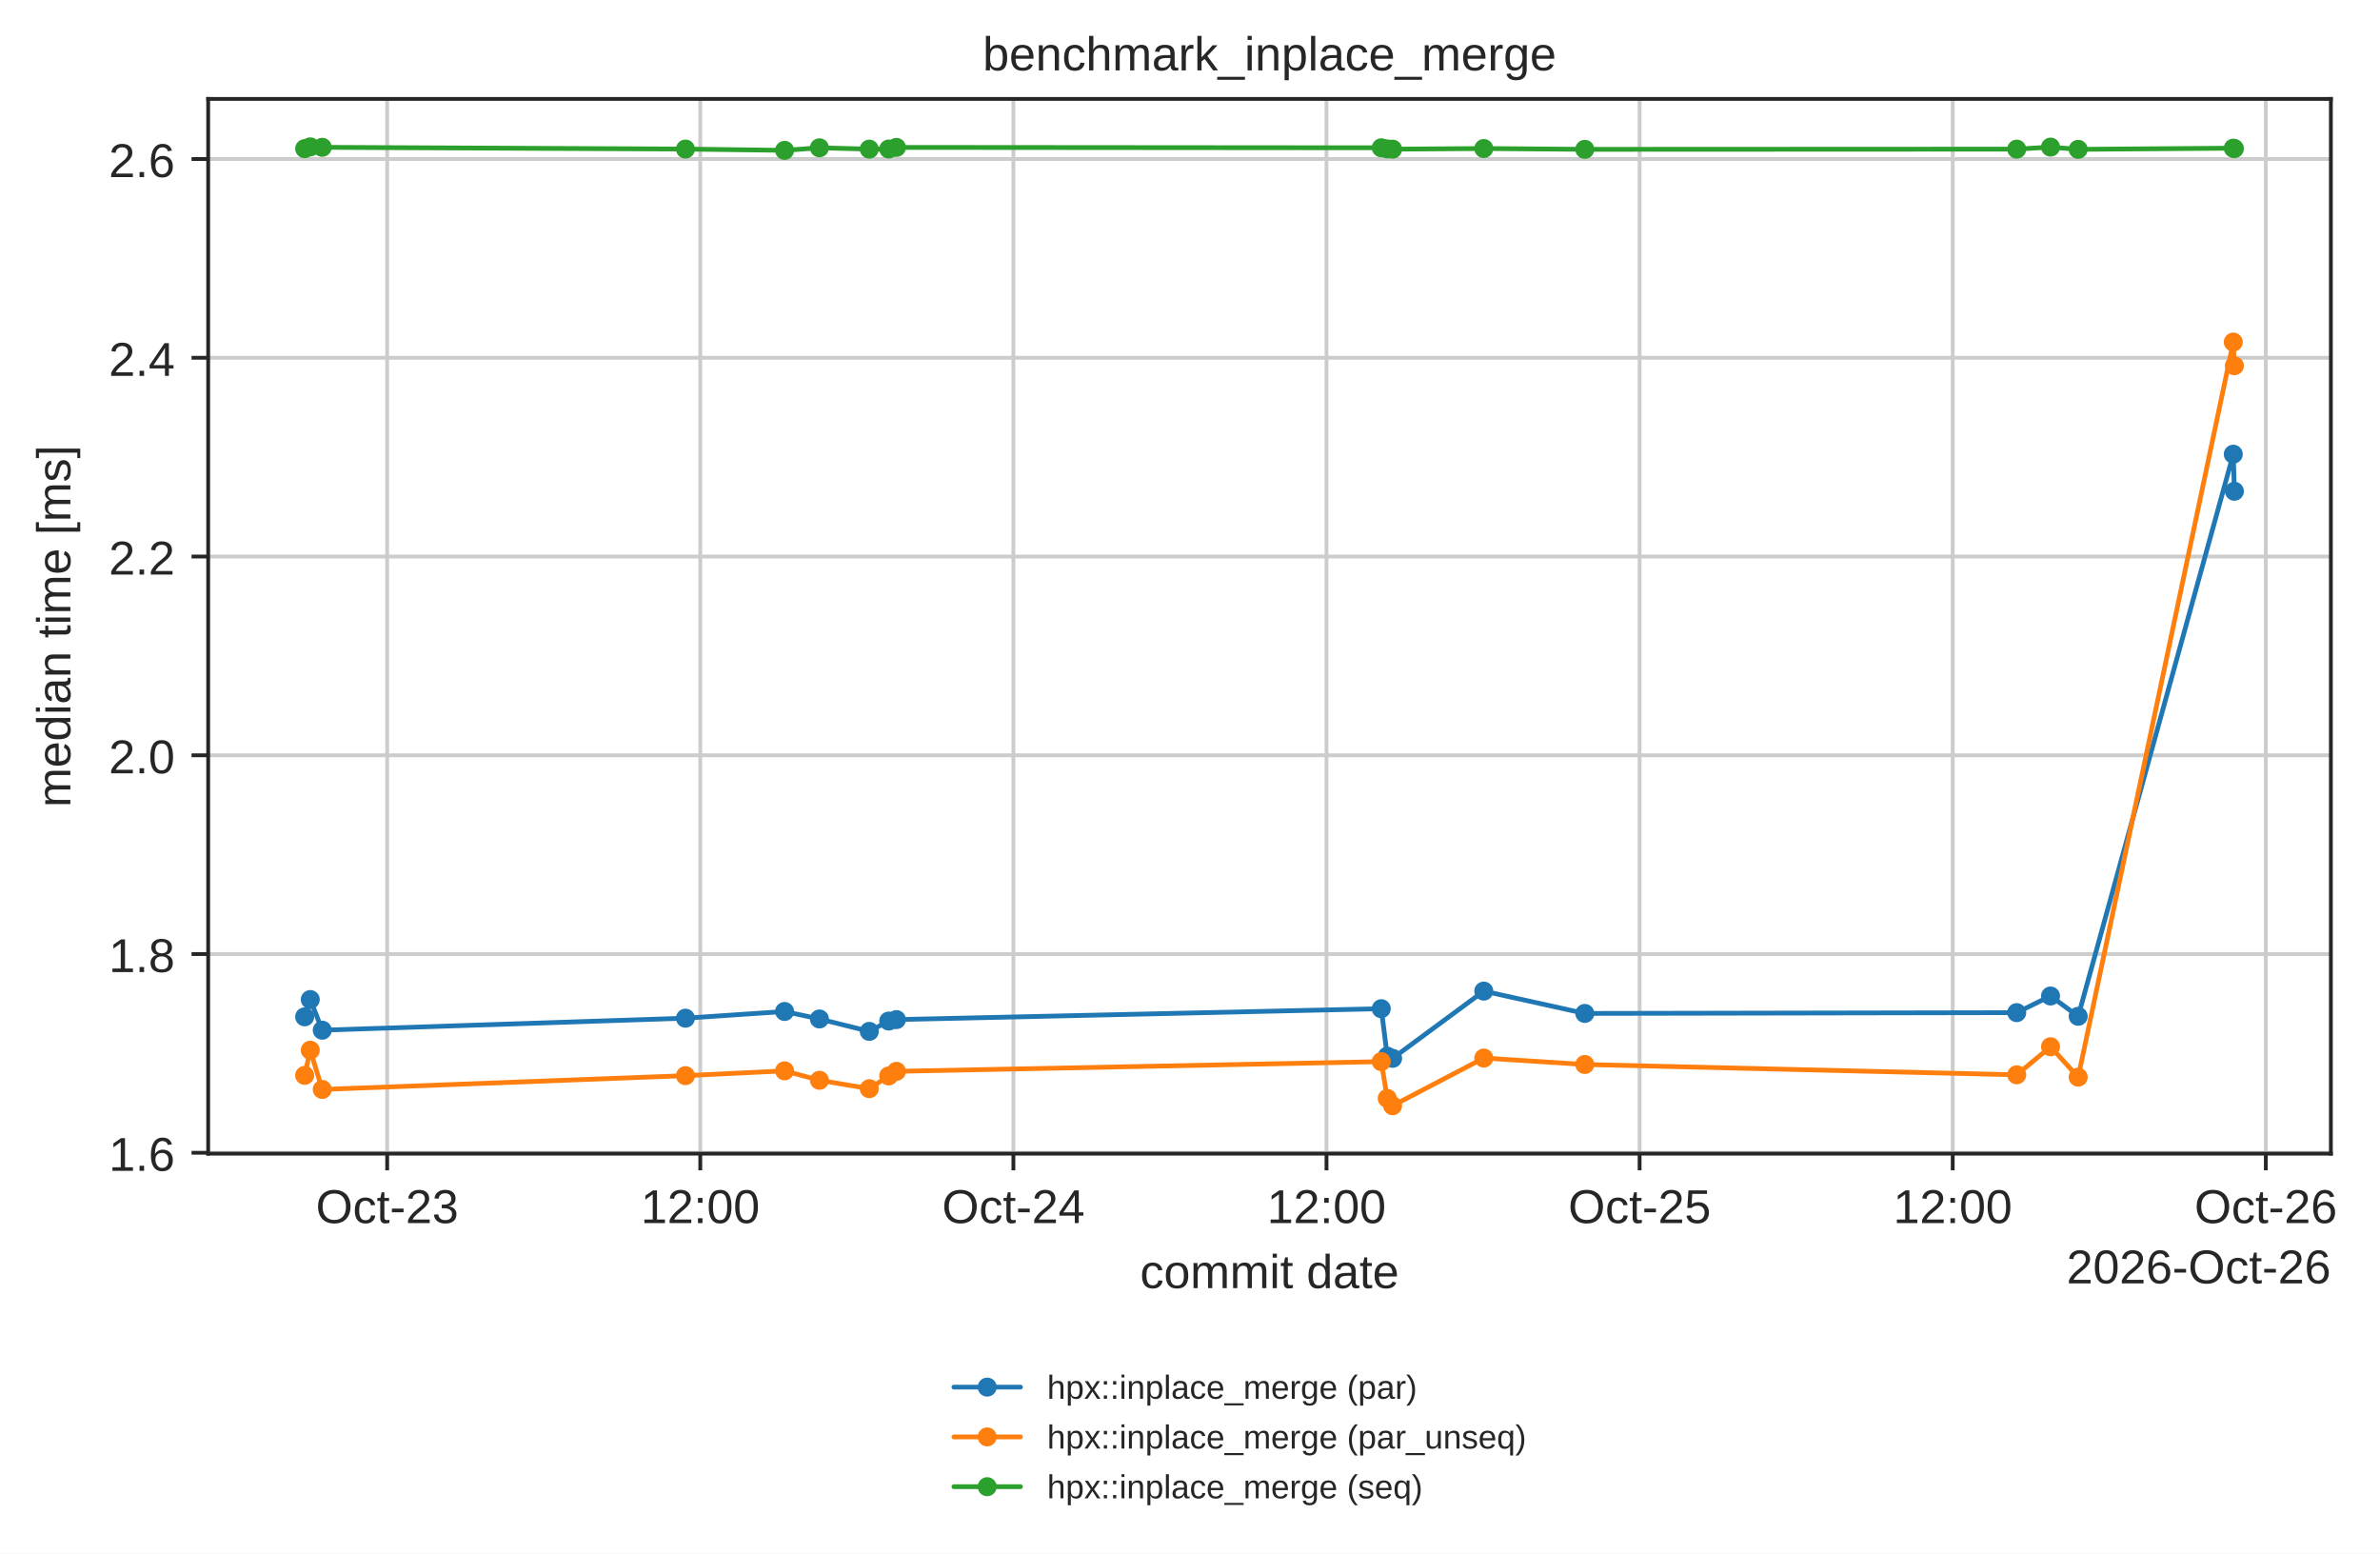
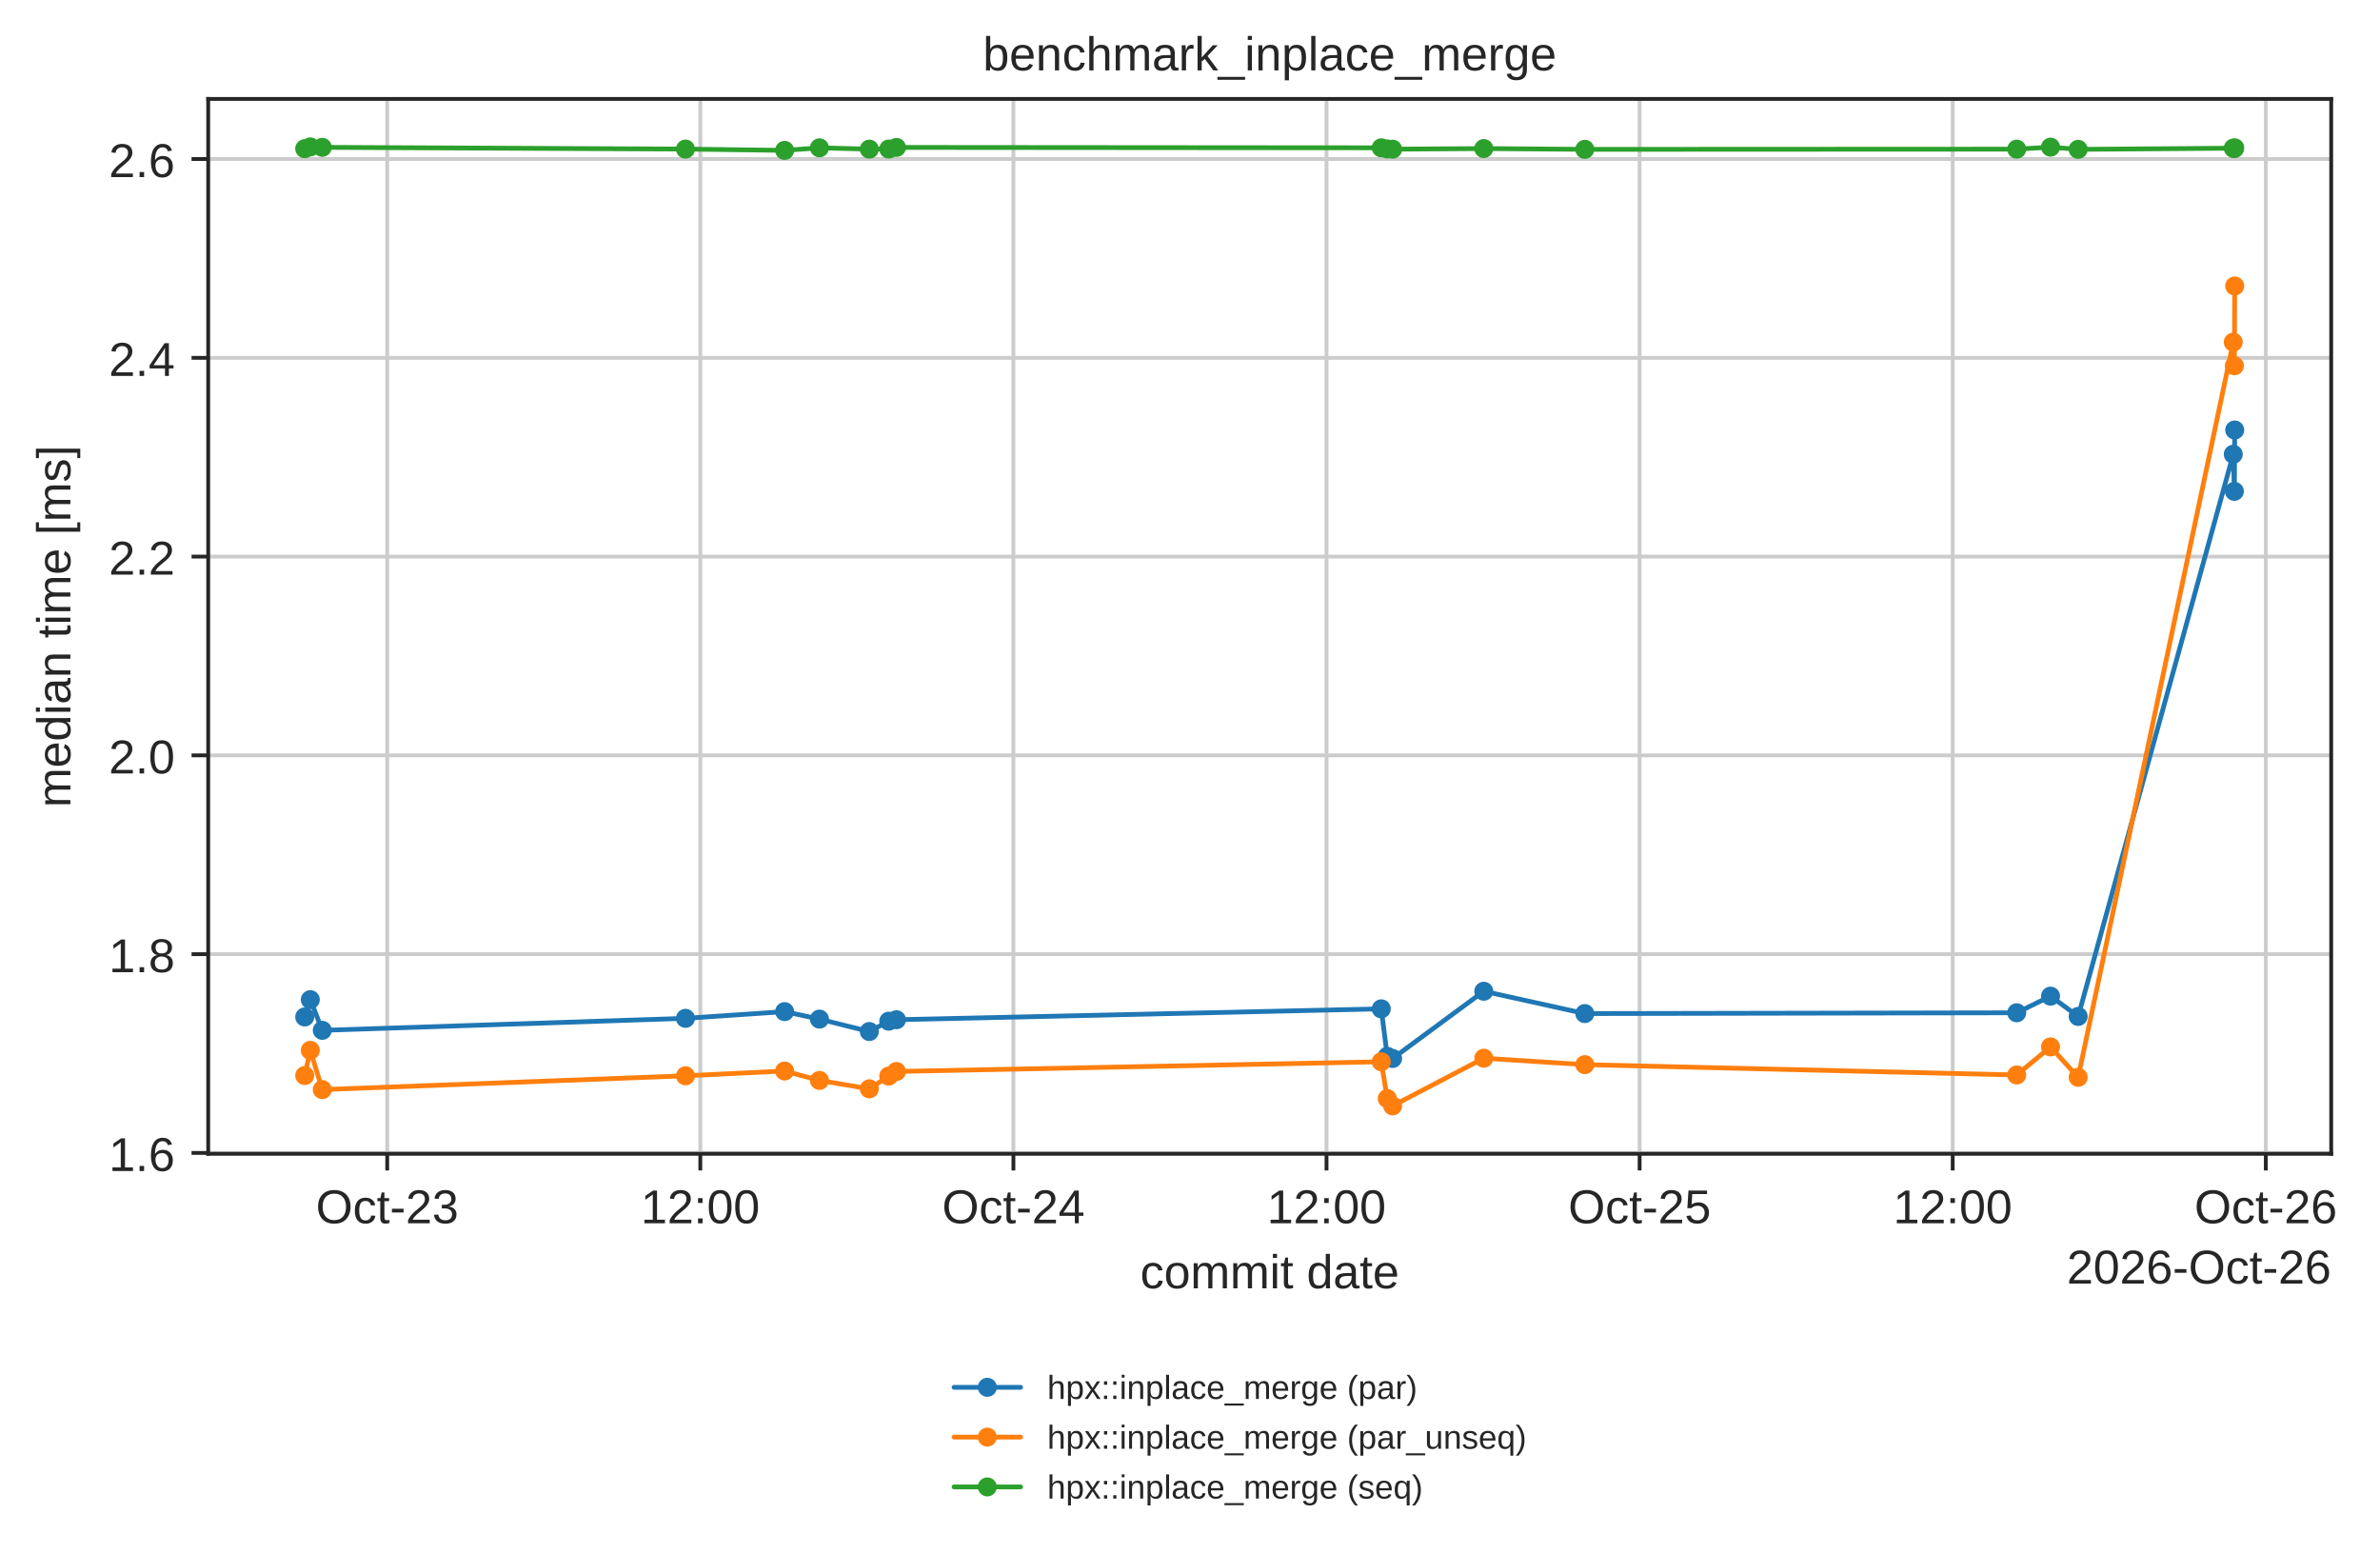
- <svg xmlns="http://www.w3.org/2000/svg" xmlns:xlink="http://www.w3.org/1999/xlink" width="500.511pt" height="326.683pt" viewBox="0 0 500.511 326.683" version="1.1">
+ <svg xmlns="http://www.w3.org/2000/svg" xmlns:xlink="http://www.w3.org/1999/xlink" width="500.44pt" height="326.683pt" viewBox="0 0 500.44 326.683" version="1.1">
  <defs>
    <style type="text/css">*{stroke-linejoin: round; stroke-linecap: butt}</style>
  </defs>
  <g id="figure_1">
    <g id="patch_1">
-       <path d="M 0 326.683  L 500.511 326.683  L 500.511 0  L 0 0  z " style="fill: #ffffff" />
+       <path d="M 0 326.683  L 500.44 326.683  L 500.44 0  L 0 0  z " style="fill: #ffffff" />
    </g>
    <g id="axes_1">
      <g id="patch_2">
        <path d="M 43.781 242.558  L 490.181 242.558  L 490.181 20.798  L 43.781 20.798  z " style="fill: #ffffff" />
      </g>
      <g id="matplotlib.axis_1">
        <g id="xtick_1">
          <g id="line2d_1">
-             <path d="M 81.422 242.558  L 81.422 20.798  " clip-path="url(#p42d5f2c684)" style="fill: none; stroke: #cccccc; stroke-width: 0.8; stroke-linecap: round" />
+             <path d="M 81.419 242.558  L 81.419 20.798  " clip-path="url(#p42d5f2c684)" style="fill: none; stroke: #cccccc; stroke-width: 0.8; stroke-linecap: round" />
          </g>
          <g id="line2d_2">
            <defs>
              <path id="mdfc5214045" d="M 0 0  L 0 3.5  " style="stroke: #262626; stroke-width: 0.8" />
            </defs>
            <g>
-               <use xlink:href="#mdfc5214045" x="81.422" y="242.558" style="fill: #262626; stroke: #262626; stroke-width: 0.8" />
+               <use xlink:href="#mdfc5214045" x="81.419" y="242.558" style="fill: #262626; stroke: #262626; stroke-width: 0.8" />
            </g>
          </g>
          <g id="text_1">
-             <text style="fill: #262626; font: 10px 'Arial', 'DejaVu Sans', 'Liberation Sans', 'Bitstream Vera Sans', sans-serif; text-anchor: middle" x="81.422" y="257.157" transform="rotate(-0 81.42232 257.1569)">Oct-23</text>
+             <text style="fill: #262626; font: 10px 'Arial', 'DejaVu Sans', 'Liberation Sans', 'Bitstream Vera Sans', sans-serif; text-anchor: middle" x="81.419" y="257.157" transform="rotate(-0 81.41932 257.1569)">Oct-23</text>
          </g>
        </g>
        <g id="xtick_2">
          <g id="line2d_3">
-             <path d="M 147.268 242.558  L 147.268 20.798  " clip-path="url(#p42d5f2c684)" style="fill: none; stroke: #cccccc; stroke-width: 0.8; stroke-linecap: round" />
+             <path d="M 147.254 242.558  L 147.254 20.798  " clip-path="url(#p42d5f2c684)" style="fill: none; stroke: #cccccc; stroke-width: 0.8; stroke-linecap: round" />
          </g>
          <g id="line2d_4">
            <g>
-               <use xlink:href="#mdfc5214045" x="147.268" y="242.558" style="fill: #262626; stroke: #262626; stroke-width: 0.8" />
+               <use xlink:href="#mdfc5214045" x="147.254" y="242.558" style="fill: #262626; stroke: #262626; stroke-width: 0.8" />
            </g>
          </g>
          <g id="text_2">
-             <text style="fill: #262626; font: 10px 'Arial', 'DejaVu Sans', 'Liberation Sans', 'Bitstream Vera Sans', sans-serif; text-anchor: middle" x="147.268" y="257.157" transform="rotate(-0 147.2685 257.1569)">12:00</text>
+             <text style="fill: #262626; font: 10px 'Arial', 'DejaVu Sans', 'Liberation Sans', 'Bitstream Vera Sans', sans-serif; text-anchor: middle" x="147.254" y="257.157" transform="rotate(-0 147.2541 257.1569)">12:00</text>
          </g>
        </g>
        <g id="xtick_3">
          <g id="line2d_5">
-             <path d="M 213.115 242.558  L 213.115 20.798  " clip-path="url(#p42d5f2c684)" style="fill: none; stroke: #cccccc; stroke-width: 0.8; stroke-linecap: round" />
+             <path d="M 213.089 242.558  L 213.089 20.798  " clip-path="url(#p42d5f2c684)" style="fill: none; stroke: #cccccc; stroke-width: 0.8; stroke-linecap: round" />
          </g>
          <g id="line2d_6">
            <g>
-               <use xlink:href="#mdfc5214045" x="213.115" y="242.558" style="fill: #262626; stroke: #262626; stroke-width: 0.8" />
+               <use xlink:href="#mdfc5214045" x="213.089" y="242.558" style="fill: #262626; stroke: #262626; stroke-width: 0.8" />
            </g>
          </g>
          <g id="text_3">
-             <text style="fill: #262626; font: 10px 'Arial', 'DejaVu Sans', 'Liberation Sans', 'Bitstream Vera Sans', sans-serif; text-anchor: middle" x="213.115" y="257.157" transform="rotate(-0 213.1147 257.1569)">Oct-24</text>
+             <text style="fill: #262626; font: 10px 'Arial', 'DejaVu Sans', 'Liberation Sans', 'Bitstream Vera Sans', sans-serif; text-anchor: middle" x="213.089" y="257.157" transform="rotate(-0 213.0889 257.1569)">Oct-24</text>
          </g>
        </g>
        <g id="xtick_4">
          <g id="line2d_7">
-             <path d="M 278.961 242.558  L 278.961 20.798  " clip-path="url(#p42d5f2c684)" style="fill: none; stroke: #cccccc; stroke-width: 0.8; stroke-linecap: round" />
+             <path d="M 278.924 242.558  L 278.924 20.798  " clip-path="url(#p42d5f2c684)" style="fill: none; stroke: #cccccc; stroke-width: 0.8; stroke-linecap: round" />
          </g>
          <g id="line2d_8">
            <g>
-               <use xlink:href="#mdfc5214045" x="278.961" y="242.558" style="fill: #262626; stroke: #262626; stroke-width: 0.8" />
+               <use xlink:href="#mdfc5214045" x="278.924" y="242.558" style="fill: #262626; stroke: #262626; stroke-width: 0.8" />
            </g>
          </g>
          <g id="text_4">
-             <text style="fill: #262626; font: 10px 'Arial', 'DejaVu Sans', 'Liberation Sans', 'Bitstream Vera Sans', sans-serif; text-anchor: middle" x="278.961" y="257.157" transform="rotate(-0 278.9608 257.1569)">12:00</text>
+             <text style="fill: #262626; font: 10px 'Arial', 'DejaVu Sans', 'Liberation Sans', 'Bitstream Vera Sans', sans-serif; text-anchor: middle" x="278.924" y="257.157" transform="rotate(-0 278.9237 257.1569)">12:00</text>
          </g>
        </g>
        <g id="xtick_5">
          <g id="line2d_9">
-             <path d="M 344.807 242.558  L 344.807 20.798  " clip-path="url(#p42d5f2c684)" style="fill: none; stroke: #cccccc; stroke-width: 0.8; stroke-linecap: round" />
+             <path d="M 344.759 242.558  L 344.759 20.798  " clip-path="url(#p42d5f2c684)" style="fill: none; stroke: #cccccc; stroke-width: 0.8; stroke-linecap: round" />
          </g>
          <g id="line2d_10">
            <g>
-               <use xlink:href="#mdfc5214045" x="344.807" y="242.558" style="fill: #262626; stroke: #262626; stroke-width: 0.8" />
+               <use xlink:href="#mdfc5214045" x="344.759" y="242.558" style="fill: #262626; stroke: #262626; stroke-width: 0.8" />
            </g>
          </g>
          <g id="text_5">
-             <text style="fill: #262626; font: 10px 'Arial', 'DejaVu Sans', 'Liberation Sans', 'Bitstream Vera Sans', sans-serif; text-anchor: middle" x="344.807" y="257.157" transform="rotate(-0 344.807 257.1569)">Oct-25</text>
+             <text style="fill: #262626; font: 10px 'Arial', 'DejaVu Sans', 'Liberation Sans', 'Bitstream Vera Sans', sans-serif; text-anchor: middle" x="344.759" y="257.157" transform="rotate(-0 344.7585 257.1569)">Oct-25</text>
          </g>
        </g>
        <g id="xtick_6">
          <g id="line2d_11">
-             <path d="M 410.653 242.558  L 410.653 20.798  " clip-path="url(#p42d5f2c684)" style="fill: none; stroke: #cccccc; stroke-width: 0.8; stroke-linecap: round" />
+             <path d="M 410.593 242.558  L 410.593 20.798  " clip-path="url(#p42d5f2c684)" style="fill: none; stroke: #cccccc; stroke-width: 0.8; stroke-linecap: round" />
          </g>
          <g id="line2d_12">
            <g>
-               <use xlink:href="#mdfc5214045" x="410.653" y="242.558" style="fill: #262626; stroke: #262626; stroke-width: 0.8" />
+               <use xlink:href="#mdfc5214045" x="410.593" y="242.558" style="fill: #262626; stroke: #262626; stroke-width: 0.8" />
            </g>
          </g>
          <g id="text_6">
-             <text style="fill: #262626; font: 10px 'Arial', 'DejaVu Sans', 'Liberation Sans', 'Bitstream Vera Sans', sans-serif; text-anchor: middle" x="410.653" y="257.157" transform="rotate(-0 410.6532 257.1569)">12:00</text>
+             <text style="fill: #262626; font: 10px 'Arial', 'DejaVu Sans', 'Liberation Sans', 'Bitstream Vera Sans', sans-serif; text-anchor: middle" x="410.593" y="257.157" transform="rotate(-0 410.5933 257.1569)">12:00</text>
          </g>
        </g>
        <g id="xtick_7">
          <g id="line2d_13">
-             <path d="M 476.499 242.558  L 476.499 20.798  " clip-path="url(#p42d5f2c684)" style="fill: none; stroke: #cccccc; stroke-width: 0.8; stroke-linecap: round" />
+             <path d="M 476.428 242.558  L 476.428 20.798  " clip-path="url(#p42d5f2c684)" style="fill: none; stroke: #cccccc; stroke-width: 0.8; stroke-linecap: round" />
          </g>
          <g id="line2d_14">
            <g>
-               <use xlink:href="#mdfc5214045" x="476.499" y="242.558" style="fill: #262626; stroke: #262626; stroke-width: 0.8" />
+               <use xlink:href="#mdfc5214045" x="476.428" y="242.558" style="fill: #262626; stroke: #262626; stroke-width: 0.8" />
            </g>
          </g>
          <g id="text_7">
-             <text style="fill: #262626; font: 10px 'Arial', 'DejaVu Sans', 'Liberation Sans', 'Bitstream Vera Sans', sans-serif; text-anchor: middle" x="476.499" y="257.157" transform="rotate(-0 476.4993 257.1569)">Oct-26</text>
+             <text style="fill: #262626; font: 10px 'Arial', 'DejaVu Sans', 'Liberation Sans', 'Bitstream Vera Sans', sans-serif; text-anchor: middle" x="476.428" y="257.157" transform="rotate(-0 476.4281 257.1569)">Oct-26</text>
          </g>
        </g>
        <g id="text_8">
          <text style="fill: #262626; font: 10px 'Arial', 'DejaVu Sans', 'Liberation Sans', 'Bitstream Vera Sans', sans-serif; text-anchor: middle" x="266.981" y="270.835" transform="rotate(-0 266.9812 270.835)">commit date</text>
        </g>
        <g id="text_9">
          <text style="fill: #262626; font: 10px 'Arial', 'DejaVu Sans', 'Liberation Sans', 'Bitstream Vera Sans', sans-serif; text-anchor: end" x="490.181" y="269.835" transform="rotate(-0 490.1812 269.835)">2026-Oct-26</text>
        </g>
      </g>
      <g id="matplotlib.axis_2">
        <g id="ytick_1">
          <g id="line2d_15">
            <path d="M 43.781 242.374  L 490.181 242.374  " clip-path="url(#p42d5f2c684)" style="fill: none; stroke: #cccccc; stroke-width: 0.8; stroke-linecap: round" />
          </g>
          <g id="line2d_16">
            <defs>
              <path id="m414165cd4d" d="M 0 0  L -3.5 0  " style="stroke: #262626; stroke-width: 0.8" />
            </defs>
            <g>
              <use xlink:href="#m414165cd4d" x="43.781" y="242.374" style="fill: #262626; stroke: #262626; stroke-width: 0.8" />
            </g>
          </g>
          <g id="text_10">
            <text style="fill: #262626; font: 10px 'Arial', 'DejaVu Sans', 'Liberation Sans', 'Bitstream Vera Sans', sans-serif; text-anchor: end" x="36.781" y="246.173" transform="rotate(-0 36.78125 246.1732)">1.6</text>
          </g>
        </g>
        <g id="ytick_2">
          <g id="line2d_17">
            <path d="M 43.781 200.586  L 490.181 200.586  " clip-path="url(#p42d5f2c684)" style="fill: none; stroke: #cccccc; stroke-width: 0.8; stroke-linecap: round" />
          </g>
          <g id="line2d_18">
            <g>
              <use xlink:href="#m414165cd4d" x="43.781" y="200.586" style="fill: #262626; stroke: #262626; stroke-width: 0.8" />
            </g>
          </g>
          <g id="text_11">
            <text style="fill: #262626; font: 10px 'Arial', 'DejaVu Sans', 'Liberation Sans', 'Bitstream Vera Sans', sans-serif; text-anchor: end" x="36.781" y="204.385" transform="rotate(-0 36.78125 204.3849)">1.8</text>
          </g>
        </g>
        <g id="ytick_3">
          <g id="line2d_19">
            <path d="M 43.781 158.797  L 490.181 158.797  " clip-path="url(#p42d5f2c684)" style="fill: none; stroke: #cccccc; stroke-width: 0.8; stroke-linecap: round" />
          </g>
          <g id="line2d_20">
            <g>
              <use xlink:href="#m414165cd4d" x="43.781" y="158.797" style="fill: #262626; stroke: #262626; stroke-width: 0.8" />
            </g>
          </g>
          <g id="text_12">
            <text style="fill: #262626; font: 10px 'Arial', 'DejaVu Sans', 'Liberation Sans', 'Bitstream Vera Sans', sans-serif; text-anchor: end" x="36.781" y="162.596" transform="rotate(-0 36.78125 162.5965)">2.0</text>
          </g>
        </g>
        <g id="ytick_4">
          <g id="line2d_21">
            <path d="M 43.781 117.009  L 490.181 117.009  " clip-path="url(#p42d5f2c684)" style="fill: none; stroke: #cccccc; stroke-width: 0.8; stroke-linecap: round" />
          </g>
          <g id="line2d_22">
            <g>
              <use xlink:href="#m414165cd4d" x="43.781" y="117.009" style="fill: #262626; stroke: #262626; stroke-width: 0.8" />
            </g>
          </g>
          <g id="text_13">
            <text style="fill: #262626; font: 10px 'Arial', 'DejaVu Sans', 'Liberation Sans', 'Bitstream Vera Sans', sans-serif; text-anchor: end" x="36.781" y="120.808" transform="rotate(-0 36.78125 120.8081)">2.2</text>
          </g>
        </g>
        <g id="ytick_5">
          <g id="line2d_23">
            <path d="M 43.781 75.221  L 490.181 75.221  " clip-path="url(#p42d5f2c684)" style="fill: none; stroke: #cccccc; stroke-width: 0.8; stroke-linecap: round" />
          </g>
          <g id="line2d_24">
            <g>
              <use xlink:href="#m414165cd4d" x="43.781" y="75.221" style="fill: #262626; stroke: #262626; stroke-width: 0.8" />
            </g>
          </g>
          <g id="text_14">
            <text style="fill: #262626; font: 10px 'Arial', 'DejaVu Sans', 'Liberation Sans', 'Bitstream Vera Sans', sans-serif; text-anchor: end" x="36.781" y="79.02" transform="rotate(-0 36.78125 79.01972)">2.4</text>
          </g>
        </g>
        <g id="ytick_6">
          <g id="line2d_25">
            <path d="M 43.781 33.432  L 490.181 33.432  " clip-path="url(#p42d5f2c684)" style="fill: none; stroke: #cccccc; stroke-width: 0.8; stroke-linecap: round" />
          </g>
          <g id="line2d_26">
            <g>
              <use xlink:href="#m414165cd4d" x="43.781" y="33.432" style="fill: #262626; stroke: #262626; stroke-width: 0.8" />
            </g>
          </g>
          <g id="text_15">
            <text style="fill: #262626; font: 10px 'Arial', 'DejaVu Sans', 'Liberation Sans', 'Bitstream Vera Sans', sans-serif; text-anchor: end" x="36.781" y="37.231" transform="rotate(-0 36.78125 37.23134)">2.6</text>
          </g>
        </g>
        <g id="text_16">
          <text style="fill: #262626; font: 10px 'Arial', 'DejaVu Sans', 'Liberation Sans', 'Bitstream Vera Sans', sans-serif; text-anchor: middle" x="14.798" y="131.678" transform="rotate(-90 14.79844 131.6784)">median time [ms]</text>
        </g>
      </g>
      <g id="line2d_27">
-         <path d="M 64.072 213.791  L 65.249 210.157  L 67.767 216.601  L 144.15 214.078  L 164.998 212.667  L 172.324 214.241  L 182.812 216.853  L 186.898 214.681  L 188.517 214.374  L 290.479 212.083  L 291.737 222.065  L 292.863 222.517  L 312.038 208.383  L 333.282 213.077  L 424.118 212.911  L 431.224 209.413  L 437.039 213.679  L 469.656 95.498  L 469.89 103.29  " clip-path="url(#p42d5f2c684)" style="fill: none; stroke: #1f77b4; stroke-linecap: round" />
+         <path d="M 64.072 213.791  L 65.249 210.157  L 67.766 216.601  L 144.136 214.078  L 164.981 212.667  L 172.305 214.241  L 182.791 216.853  L 186.877 214.681  L 188.495 214.374  L 290.44 212.083  L 291.697 222.065  L 292.824 222.517  L 311.995 208.383  L 333.236 213.077  L 424.056 212.911  L 431.161 209.413  L 436.974 213.679  L 469.586 95.498  L 469.82 103.29  L 469.89 90.397  " clip-path="url(#p42d5f2c684)" style="fill: none; stroke: #1f77b4; stroke-linecap: round" />
        <defs>
          <path id="m20e5526daa" d="M 0 1.5  C 0.398 1.5 0.779 1.342 1.061 1.061  C 1.342 0.779 1.5 0.398 1.5 0  C 1.5 -0.398 1.342 -0.779 1.061 -1.061  C 0.779 -1.342 0.398 -1.5 0 -1.5  C -0.398 -1.5 -0.779 -1.342 -1.061 -1.061  C -1.342 -0.779 -1.5 -0.398 -1.5 0  C -1.5 0.398 -1.342 0.779 -1.061 1.061  C -0.779 1.342 -0.398 1.5 0 1.5  z " style="stroke: #1f77b4" />
        </defs>
        <g clip-path="url(#p42d5f2c684)">
          <use xlink:href="#m20e5526daa" x="64.072" y="213.791" style="fill: #1f77b4; stroke: #1f77b4" />
          <use xlink:href="#m20e5526daa" x="65.249" y="210.157" style="fill: #1f77b4; stroke: #1f77b4" />
-           <use xlink:href="#m20e5526daa" x="67.767" y="216.601" style="fill: #1f77b4; stroke: #1f77b4" />
-           <use xlink:href="#m20e5526daa" x="144.15" y="214.078" style="fill: #1f77b4; stroke: #1f77b4" />
-           <use xlink:href="#m20e5526daa" x="164.998" y="212.667" style="fill: #1f77b4; stroke: #1f77b4" />
-           <use xlink:href="#m20e5526daa" x="172.324" y="214.241" style="fill: #1f77b4; stroke: #1f77b4" />
-           <use xlink:href="#m20e5526daa" x="182.812" y="216.853" style="fill: #1f77b4; stroke: #1f77b4" />
-           <use xlink:href="#m20e5526daa" x="186.898" y="214.681" style="fill: #1f77b4; stroke: #1f77b4" />
-           <use xlink:href="#m20e5526daa" x="188.517" y="214.374" style="fill: #1f77b4; stroke: #1f77b4" />
-           <use xlink:href="#m20e5526daa" x="290.479" y="212.083" style="fill: #1f77b4; stroke: #1f77b4" />
-           <use xlink:href="#m20e5526daa" x="291.737" y="222.065" style="fill: #1f77b4; stroke: #1f77b4" />
-           <use xlink:href="#m20e5526daa" x="292.863" y="222.517" style="fill: #1f77b4; stroke: #1f77b4" />
-           <use xlink:href="#m20e5526daa" x="312.038" y="208.383" style="fill: #1f77b4; stroke: #1f77b4" />
-           <use xlink:href="#m20e5526daa" x="333.282" y="213.077" style="fill: #1f77b4; stroke: #1f77b4" />
-           <use xlink:href="#m20e5526daa" x="424.118" y="212.911" style="fill: #1f77b4; stroke: #1f77b4" />
-           <use xlink:href="#m20e5526daa" x="431.224" y="209.413" style="fill: #1f77b4; stroke: #1f77b4" />
-           <use xlink:href="#m20e5526daa" x="437.039" y="213.679" style="fill: #1f77b4; stroke: #1f77b4" />
-           <use xlink:href="#m20e5526daa" x="469.656" y="95.498" style="fill: #1f77b4; stroke: #1f77b4" />
-           <use xlink:href="#m20e5526daa" x="469.89" y="103.29" style="fill: #1f77b4; stroke: #1f77b4" />
+           <use xlink:href="#m20e5526daa" x="67.766" y="216.601" style="fill: #1f77b4; stroke: #1f77b4" />
+           <use xlink:href="#m20e5526daa" x="144.136" y="214.078" style="fill: #1f77b4; stroke: #1f77b4" />
+           <use xlink:href="#m20e5526daa" x="164.981" y="212.667" style="fill: #1f77b4; stroke: #1f77b4" />
+           <use xlink:href="#m20e5526daa" x="172.305" y="214.241" style="fill: #1f77b4; stroke: #1f77b4" />
+           <use xlink:href="#m20e5526daa" x="182.791" y="216.853" style="fill: #1f77b4; stroke: #1f77b4" />
+           <use xlink:href="#m20e5526daa" x="186.877" y="214.681" style="fill: #1f77b4; stroke: #1f77b4" />
+           <use xlink:href="#m20e5526daa" x="188.495" y="214.374" style="fill: #1f77b4; stroke: #1f77b4" />
+           <use xlink:href="#m20e5526daa" x="290.44" y="212.083" style="fill: #1f77b4; stroke: #1f77b4" />
+           <use xlink:href="#m20e5526daa" x="291.697" y="222.065" style="fill: #1f77b4; stroke: #1f77b4" />
+           <use xlink:href="#m20e5526daa" x="292.824" y="222.517" style="fill: #1f77b4; stroke: #1f77b4" />
+           <use xlink:href="#m20e5526daa" x="311.995" y="208.383" style="fill: #1f77b4; stroke: #1f77b4" />
+           <use xlink:href="#m20e5526daa" x="333.236" y="213.077" style="fill: #1f77b4; stroke: #1f77b4" />
+           <use xlink:href="#m20e5526daa" x="424.056" y="212.911" style="fill: #1f77b4; stroke: #1f77b4" />
+           <use xlink:href="#m20e5526daa" x="431.161" y="209.413" style="fill: #1f77b4; stroke: #1f77b4" />
+           <use xlink:href="#m20e5526daa" x="436.974" y="213.679" style="fill: #1f77b4; stroke: #1f77b4" />
+           <use xlink:href="#m20e5526daa" x="469.586" y="95.498" style="fill: #1f77b4; stroke: #1f77b4" />
+           <use xlink:href="#m20e5526daa" x="469.82" y="103.29" style="fill: #1f77b4; stroke: #1f77b4" />
+           <use xlink:href="#m20e5526daa" x="469.89" y="90.397" style="fill: #1f77b4; stroke: #1f77b4" />
        </g>
      </g>
      <g id="line2d_28">
-         <path d="M 64.072 226.105  L 65.249 220.811  L 67.767 229.06  L 144.15 226.161  L 164.998 225.149  L 172.324 227.131  L 182.812 228.897  L 186.898 226.219  L 188.517 225.251  L 290.479 223.211  L 291.737 230.943  L 292.863 232.478  L 312.038 222.46  L 333.282 223.813  L 424.118 225.983  L 431.224 220.082  L 437.039 226.471  L 469.656 71.924  L 469.89 76.894  " clip-path="url(#p42d5f2c684)" style="fill: none; stroke: #ff7f0e; stroke-linecap: round" />
+         <path d="M 64.072 226.105  L 65.249 220.811  L 67.766 229.06  L 144.136 226.161  L 164.981 225.149  L 172.305 227.131  L 182.791 228.897  L 186.877 226.219  L 188.495 225.251  L 290.44 223.211  L 291.697 230.943  L 292.824 232.478  L 311.995 222.46  L 333.236 223.813  L 424.056 225.983  L 431.161 220.082  L 436.974 226.471  L 469.586 71.924  L 469.82 76.894  L 469.89 60.121  " clip-path="url(#p42d5f2c684)" style="fill: none; stroke: #ff7f0e; stroke-linecap: round" />
        <defs>
          <path id="m8123a8acb4" d="M 0 1.5  C 0.398 1.5 0.779 1.342 1.061 1.061  C 1.342 0.779 1.5 0.398 1.5 0  C 1.5 -0.398 1.342 -0.779 1.061 -1.061  C 0.779 -1.342 0.398 -1.5 0 -1.5  C -0.398 -1.5 -0.779 -1.342 -1.061 -1.061  C -1.342 -0.779 -1.5 -0.398 -1.5 0  C -1.5 0.398 -1.342 0.779 -1.061 1.061  C -0.779 1.342 -0.398 1.5 0 1.5  z " style="stroke: #ff7f0e" />
        </defs>
        <g clip-path="url(#p42d5f2c684)">
          <use xlink:href="#m8123a8acb4" x="64.072" y="226.105" style="fill: #ff7f0e; stroke: #ff7f0e" />
          <use xlink:href="#m8123a8acb4" x="65.249" y="220.811" style="fill: #ff7f0e; stroke: #ff7f0e" />
-           <use xlink:href="#m8123a8acb4" x="67.767" y="229.06" style="fill: #ff7f0e; stroke: #ff7f0e" />
-           <use xlink:href="#m8123a8acb4" x="144.15" y="226.161" style="fill: #ff7f0e; stroke: #ff7f0e" />
-           <use xlink:href="#m8123a8acb4" x="164.998" y="225.149" style="fill: #ff7f0e; stroke: #ff7f0e" />
-           <use xlink:href="#m8123a8acb4" x="172.324" y="227.131" style="fill: #ff7f0e; stroke: #ff7f0e" />
-           <use xlink:href="#m8123a8acb4" x="182.812" y="228.897" style="fill: #ff7f0e; stroke: #ff7f0e" />
-           <use xlink:href="#m8123a8acb4" x="186.898" y="226.219" style="fill: #ff7f0e; stroke: #ff7f0e" />
-           <use xlink:href="#m8123a8acb4" x="188.517" y="225.251" style="fill: #ff7f0e; stroke: #ff7f0e" />
-           <use xlink:href="#m8123a8acb4" x="290.479" y="223.211" style="fill: #ff7f0e; stroke: #ff7f0e" />
-           <use xlink:href="#m8123a8acb4" x="291.737" y="230.943" style="fill: #ff7f0e; stroke: #ff7f0e" />
-           <use xlink:href="#m8123a8acb4" x="292.863" y="232.478" style="fill: #ff7f0e; stroke: #ff7f0e" />
-           <use xlink:href="#m8123a8acb4" x="312.038" y="222.46" style="fill: #ff7f0e; stroke: #ff7f0e" />
-           <use xlink:href="#m8123a8acb4" x="333.282" y="223.813" style="fill: #ff7f0e; stroke: #ff7f0e" />
-           <use xlink:href="#m8123a8acb4" x="424.118" y="225.983" style="fill: #ff7f0e; stroke: #ff7f0e" />
-           <use xlink:href="#m8123a8acb4" x="431.224" y="220.082" style="fill: #ff7f0e; stroke: #ff7f0e" />
-           <use xlink:href="#m8123a8acb4" x="437.039" y="226.471" style="fill: #ff7f0e; stroke: #ff7f0e" />
-           <use xlink:href="#m8123a8acb4" x="469.656" y="71.924" style="fill: #ff7f0e; stroke: #ff7f0e" />
-           <use xlink:href="#m8123a8acb4" x="469.89" y="76.894" style="fill: #ff7f0e; stroke: #ff7f0e" />
+           <use xlink:href="#m8123a8acb4" x="67.766" y="229.06" style="fill: #ff7f0e; stroke: #ff7f0e" />
+           <use xlink:href="#m8123a8acb4" x="144.136" y="226.161" style="fill: #ff7f0e; stroke: #ff7f0e" />
+           <use xlink:href="#m8123a8acb4" x="164.981" y="225.149" style="fill: #ff7f0e; stroke: #ff7f0e" />
+           <use xlink:href="#m8123a8acb4" x="172.305" y="227.131" style="fill: #ff7f0e; stroke: #ff7f0e" />
+           <use xlink:href="#m8123a8acb4" x="182.791" y="228.897" style="fill: #ff7f0e; stroke: #ff7f0e" />
+           <use xlink:href="#m8123a8acb4" x="186.877" y="226.219" style="fill: #ff7f0e; stroke: #ff7f0e" />
+           <use xlink:href="#m8123a8acb4" x="188.495" y="225.251" style="fill: #ff7f0e; stroke: #ff7f0e" />
+           <use xlink:href="#m8123a8acb4" x="290.44" y="223.211" style="fill: #ff7f0e; stroke: #ff7f0e" />
+           <use xlink:href="#m8123a8acb4" x="291.697" y="230.943" style="fill: #ff7f0e; stroke: #ff7f0e" />
+           <use xlink:href="#m8123a8acb4" x="292.824" y="232.478" style="fill: #ff7f0e; stroke: #ff7f0e" />
+           <use xlink:href="#m8123a8acb4" x="311.995" y="222.46" style="fill: #ff7f0e; stroke: #ff7f0e" />
+           <use xlink:href="#m8123a8acb4" x="333.236" y="223.813" style="fill: #ff7f0e; stroke: #ff7f0e" />
+           <use xlink:href="#m8123a8acb4" x="424.056" y="225.983" style="fill: #ff7f0e; stroke: #ff7f0e" />
+           <use xlink:href="#m8123a8acb4" x="431.161" y="220.082" style="fill: #ff7f0e; stroke: #ff7f0e" />
+           <use xlink:href="#m8123a8acb4" x="436.974" y="226.471" style="fill: #ff7f0e; stroke: #ff7f0e" />
+           <use xlink:href="#m8123a8acb4" x="469.586" y="71.924" style="fill: #ff7f0e; stroke: #ff7f0e" />
+           <use xlink:href="#m8123a8acb4" x="469.82" y="76.894" style="fill: #ff7f0e; stroke: #ff7f0e" />
+           <use xlink:href="#m8123a8acb4" x="469.89" y="60.121" style="fill: #ff7f0e; stroke: #ff7f0e" />
        </g>
      </g>
      <g id="line2d_29">
-         <path d="M 64.072 31.254  L 65.249 30.878  L 67.767 30.974  L 144.15 31.34  L 164.998 31.613  L 172.324 31.075  L 182.812 31.352  L 186.898 31.329  L 188.517 30.991  L 290.479 31.072  L 291.737 31.313  L 292.863 31.363  L 312.038 31.228  L 333.282 31.398  L 424.118 31.356  L 431.224 30.929  L 437.039 31.399  L 469.656 31.153  L 469.89 31.239  " clip-path="url(#p42d5f2c684)" style="fill: none; stroke: #2ca02c; stroke-linecap: round" />
+         <path d="M 64.072 31.254  L 65.249 30.878  L 67.766 30.974  L 144.136 31.34  L 164.981 31.613  L 172.305 31.075  L 182.791 31.352  L 186.877 31.329  L 188.495 30.991  L 290.44 31.072  L 291.697 31.313  L 292.824 31.363  L 311.995 31.228  L 333.236 31.398  L 424.056 31.356  L 431.161 30.929  L 436.974 31.399  L 469.586 31.153  L 469.82 31.239  L 469.89 31.075  " clip-path="url(#p42d5f2c684)" style="fill: none; stroke: #2ca02c; stroke-linecap: round" />
        <defs>
          <path id="mc7b11249e2" d="M 0 1.5  C 0.398 1.5 0.779 1.342 1.061 1.061  C 1.342 0.779 1.5 0.398 1.5 0  C 1.5 -0.398 1.342 -0.779 1.061 -1.061  C 0.779 -1.342 0.398 -1.5 0 -1.5  C -0.398 -1.5 -0.779 -1.342 -1.061 -1.061  C -1.342 -0.779 -1.5 -0.398 -1.5 0  C -1.5 0.398 -1.342 0.779 -1.061 1.061  C -0.779 1.342 -0.398 1.5 0 1.5  z " style="stroke: #2ca02c" />
        </defs>
        <g clip-path="url(#p42d5f2c684)">
          <use xlink:href="#mc7b11249e2" x="64.072" y="31.254" style="fill: #2ca02c; stroke: #2ca02c" />
          <use xlink:href="#mc7b11249e2" x="65.249" y="30.878" style="fill: #2ca02c; stroke: #2ca02c" />
-           <use xlink:href="#mc7b11249e2" x="67.767" y="30.974" style="fill: #2ca02c; stroke: #2ca02c" />
-           <use xlink:href="#mc7b11249e2" x="144.15" y="31.34" style="fill: #2ca02c; stroke: #2ca02c" />
-           <use xlink:href="#mc7b11249e2" x="164.998" y="31.613" style="fill: #2ca02c; stroke: #2ca02c" />
-           <use xlink:href="#mc7b11249e2" x="172.324" y="31.075" style="fill: #2ca02c; stroke: #2ca02c" />
-           <use xlink:href="#mc7b11249e2" x="182.812" y="31.352" style="fill: #2ca02c; stroke: #2ca02c" />
-           <use xlink:href="#mc7b11249e2" x="186.898" y="31.329" style="fill: #2ca02c; stroke: #2ca02c" />
-           <use xlink:href="#mc7b11249e2" x="188.517" y="30.991" style="fill: #2ca02c; stroke: #2ca02c" />
-           <use xlink:href="#mc7b11249e2" x="290.479" y="31.072" style="fill: #2ca02c; stroke: #2ca02c" />
-           <use xlink:href="#mc7b11249e2" x="291.737" y="31.313" style="fill: #2ca02c; stroke: #2ca02c" />
-           <use xlink:href="#mc7b11249e2" x="292.863" y="31.363" style="fill: #2ca02c; stroke: #2ca02c" />
-           <use xlink:href="#mc7b11249e2" x="312.038" y="31.228" style="fill: #2ca02c; stroke: #2ca02c" />
-           <use xlink:href="#mc7b11249e2" x="333.282" y="31.398" style="fill: #2ca02c; stroke: #2ca02c" />
-           <use xlink:href="#mc7b11249e2" x="424.118" y="31.356" style="fill: #2ca02c; stroke: #2ca02c" />
-           <use xlink:href="#mc7b11249e2" x="431.224" y="30.929" style="fill: #2ca02c; stroke: #2ca02c" />
-           <use xlink:href="#mc7b11249e2" x="437.039" y="31.399" style="fill: #2ca02c; stroke: #2ca02c" />
-           <use xlink:href="#mc7b11249e2" x="469.656" y="31.153" style="fill: #2ca02c; stroke: #2ca02c" />
-           <use xlink:href="#mc7b11249e2" x="469.89" y="31.239" style="fill: #2ca02c; stroke: #2ca02c" />
+           <use xlink:href="#mc7b11249e2" x="67.766" y="30.974" style="fill: #2ca02c; stroke: #2ca02c" />
+           <use xlink:href="#mc7b11249e2" x="144.136" y="31.34" style="fill: #2ca02c; stroke: #2ca02c" />
+           <use xlink:href="#mc7b11249e2" x="164.981" y="31.613" style="fill: #2ca02c; stroke: #2ca02c" />
+           <use xlink:href="#mc7b11249e2" x="172.305" y="31.075" style="fill: #2ca02c; stroke: #2ca02c" />
+           <use xlink:href="#mc7b11249e2" x="182.791" y="31.352" style="fill: #2ca02c; stroke: #2ca02c" />
+           <use xlink:href="#mc7b11249e2" x="186.877" y="31.329" style="fill: #2ca02c; stroke: #2ca02c" />
+           <use xlink:href="#mc7b11249e2" x="188.495" y="30.991" style="fill: #2ca02c; stroke: #2ca02c" />
+           <use xlink:href="#mc7b11249e2" x="290.44" y="31.072" style="fill: #2ca02c; stroke: #2ca02c" />
+           <use xlink:href="#mc7b11249e2" x="291.697" y="31.313" style="fill: #2ca02c; stroke: #2ca02c" />
+           <use xlink:href="#mc7b11249e2" x="292.824" y="31.363" style="fill: #2ca02c; stroke: #2ca02c" />
+           <use xlink:href="#mc7b11249e2" x="311.995" y="31.228" style="fill: #2ca02c; stroke: #2ca02c" />
+           <use xlink:href="#mc7b11249e2" x="333.236" y="31.398" style="fill: #2ca02c; stroke: #2ca02c" />
+           <use xlink:href="#mc7b11249e2" x="424.056" y="31.356" style="fill: #2ca02c; stroke: #2ca02c" />
+           <use xlink:href="#mc7b11249e2" x="431.161" y="30.929" style="fill: #2ca02c; stroke: #2ca02c" />
+           <use xlink:href="#mc7b11249e2" x="436.974" y="31.399" style="fill: #2ca02c; stroke: #2ca02c" />
+           <use xlink:href="#mc7b11249e2" x="469.586" y="31.153" style="fill: #2ca02c; stroke: #2ca02c" />
+           <use xlink:href="#mc7b11249e2" x="469.82" y="31.239" style="fill: #2ca02c; stroke: #2ca02c" />
+           <use xlink:href="#mc7b11249e2" x="469.89" y="31.075" style="fill: #2ca02c; stroke: #2ca02c" />
        </g>
      </g>
      <g id="patch_3">
        <path d="M 43.781 242.558  L 43.781 20.798  " style="fill: none; stroke: #262626; stroke-width: 0.8; stroke-linejoin: miter; stroke-linecap: square" />
      </g>
      <g id="patch_4">
        <path d="M 490.181 242.558  L 490.181 20.798  " style="fill: none; stroke: #262626; stroke-width: 0.8; stroke-linejoin: miter; stroke-linecap: square" />
      </g>
      <g id="patch_5">
        <path d="M 43.781 242.558  L 490.181 242.558  " style="fill: none; stroke: #262626; stroke-width: 0.8; stroke-linejoin: miter; stroke-linecap: square" />
      </g>
      <g id="patch_6">
        <path d="M 43.781 20.798  L 490.181 20.798  " style="fill: none; stroke: #262626; stroke-width: 0.8; stroke-linejoin: miter; stroke-linecap: square" />
      </g>
      <g id="text_17">
        <text style="fill: #262626; font: 10px 'Arial', 'DejaVu Sans', 'Liberation Sans', 'Bitstream Vera Sans', sans-serif; text-anchor: middle" x="266.981" y="14.798" transform="rotate(-0 266.9812 14.79844)">benchmark_inplace_merge</text>
      </g>
      <g id="legend_1">
        <g id="line2d_30">
          <path d="M 200.604 291.644  L 207.604 291.644  L 214.604 291.644  " style="fill: none; stroke: #1f77b4; stroke-linecap: round" />
          <g>
            <use xlink:href="#m20e5526daa" x="207.604" y="291.644" style="fill: #1f77b4; stroke: #1f77b4" />
          </g>
        </g>
        <g id="text_18">
          <text style="fill: #262626; font: 7px 'Arial', 'DejaVu Sans', 'Liberation Sans', 'Bitstream Vera Sans', sans-serif; text-anchor: start" x="220.204" y="294.094" transform="rotate(-0 220.2038 294.0941)">hpx::inplace_merge (par)</text>
        </g>
        <g id="line2d_31">
          <path d="M 200.604 302.114  L 207.604 302.114  L 214.604 302.114  " style="fill: none; stroke: #ff7f0e; stroke-linecap: round" />
          <g>
            <use xlink:href="#m8123a8acb4" x="207.604" y="302.114" style="fill: #ff7f0e; stroke: #ff7f0e" />
          </g>
        </g>
        <g id="text_19">
          <text style="fill: #262626; font: 7px 'Arial', 'DejaVu Sans', 'Liberation Sans', 'Bitstream Vera Sans', sans-serif; text-anchor: start" x="220.204" y="304.564" transform="rotate(-0 220.2038 304.5635)">hpx::inplace_merge (par_unseq)</text>
        </g>
        <g id="line2d_32">
          <path d="M 200.604 312.583  L 207.604 312.583  L 214.604 312.583  " style="fill: none; stroke: #2ca02c; stroke-linecap: round" />
          <g>
            <use xlink:href="#mc7b11249e2" x="207.604" y="312.583" style="fill: #2ca02c; stroke: #2ca02c" />
          </g>
        </g>
        <g id="text_20">
          <text style="fill: #262626; font: 7px 'Arial', 'DejaVu Sans', 'Liberation Sans', 'Bitstream Vera Sans', sans-serif; text-anchor: start" x="220.204" y="315.033" transform="rotate(-0 220.2038 315.0329)">hpx::inplace_merge (seq)</text>
        </g>
      </g>
    </g>
  </g>
  <defs>
    <clipPath id="p42d5f2c684">
      <rect x="43.781" y="20.798" width="446.4" height="221.76" />
    </clipPath>
  </defs>
</svg>
